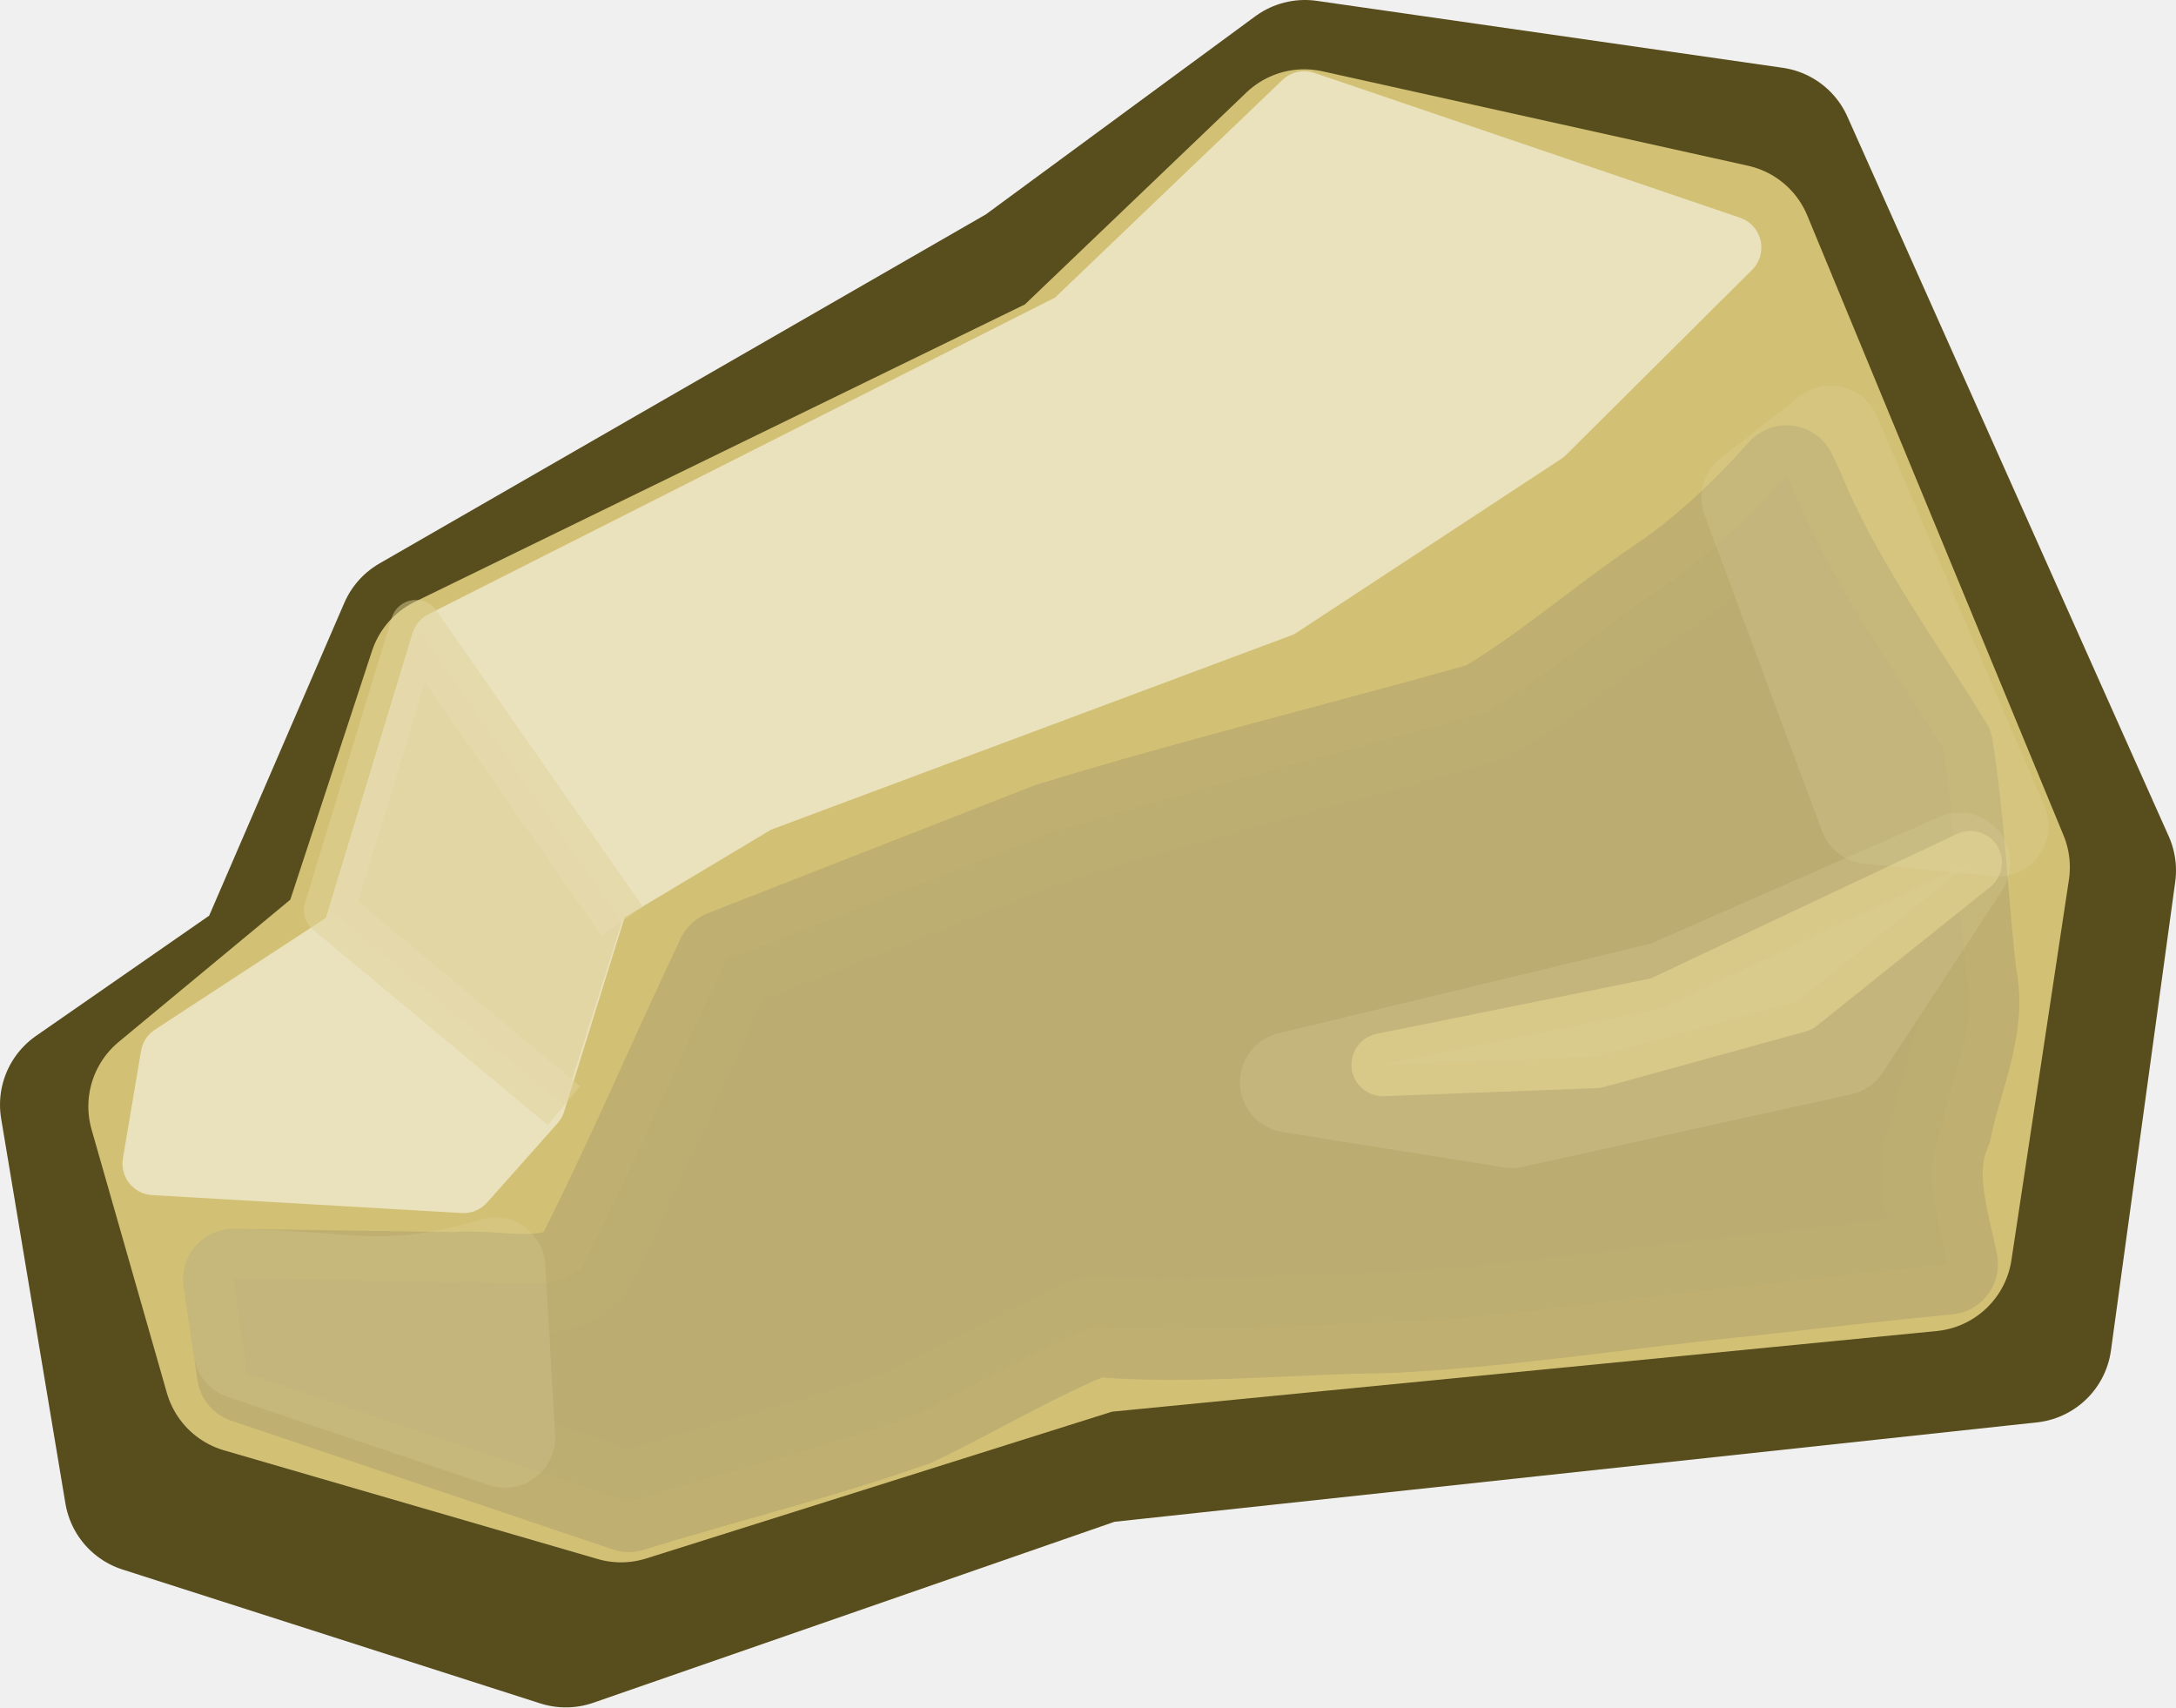
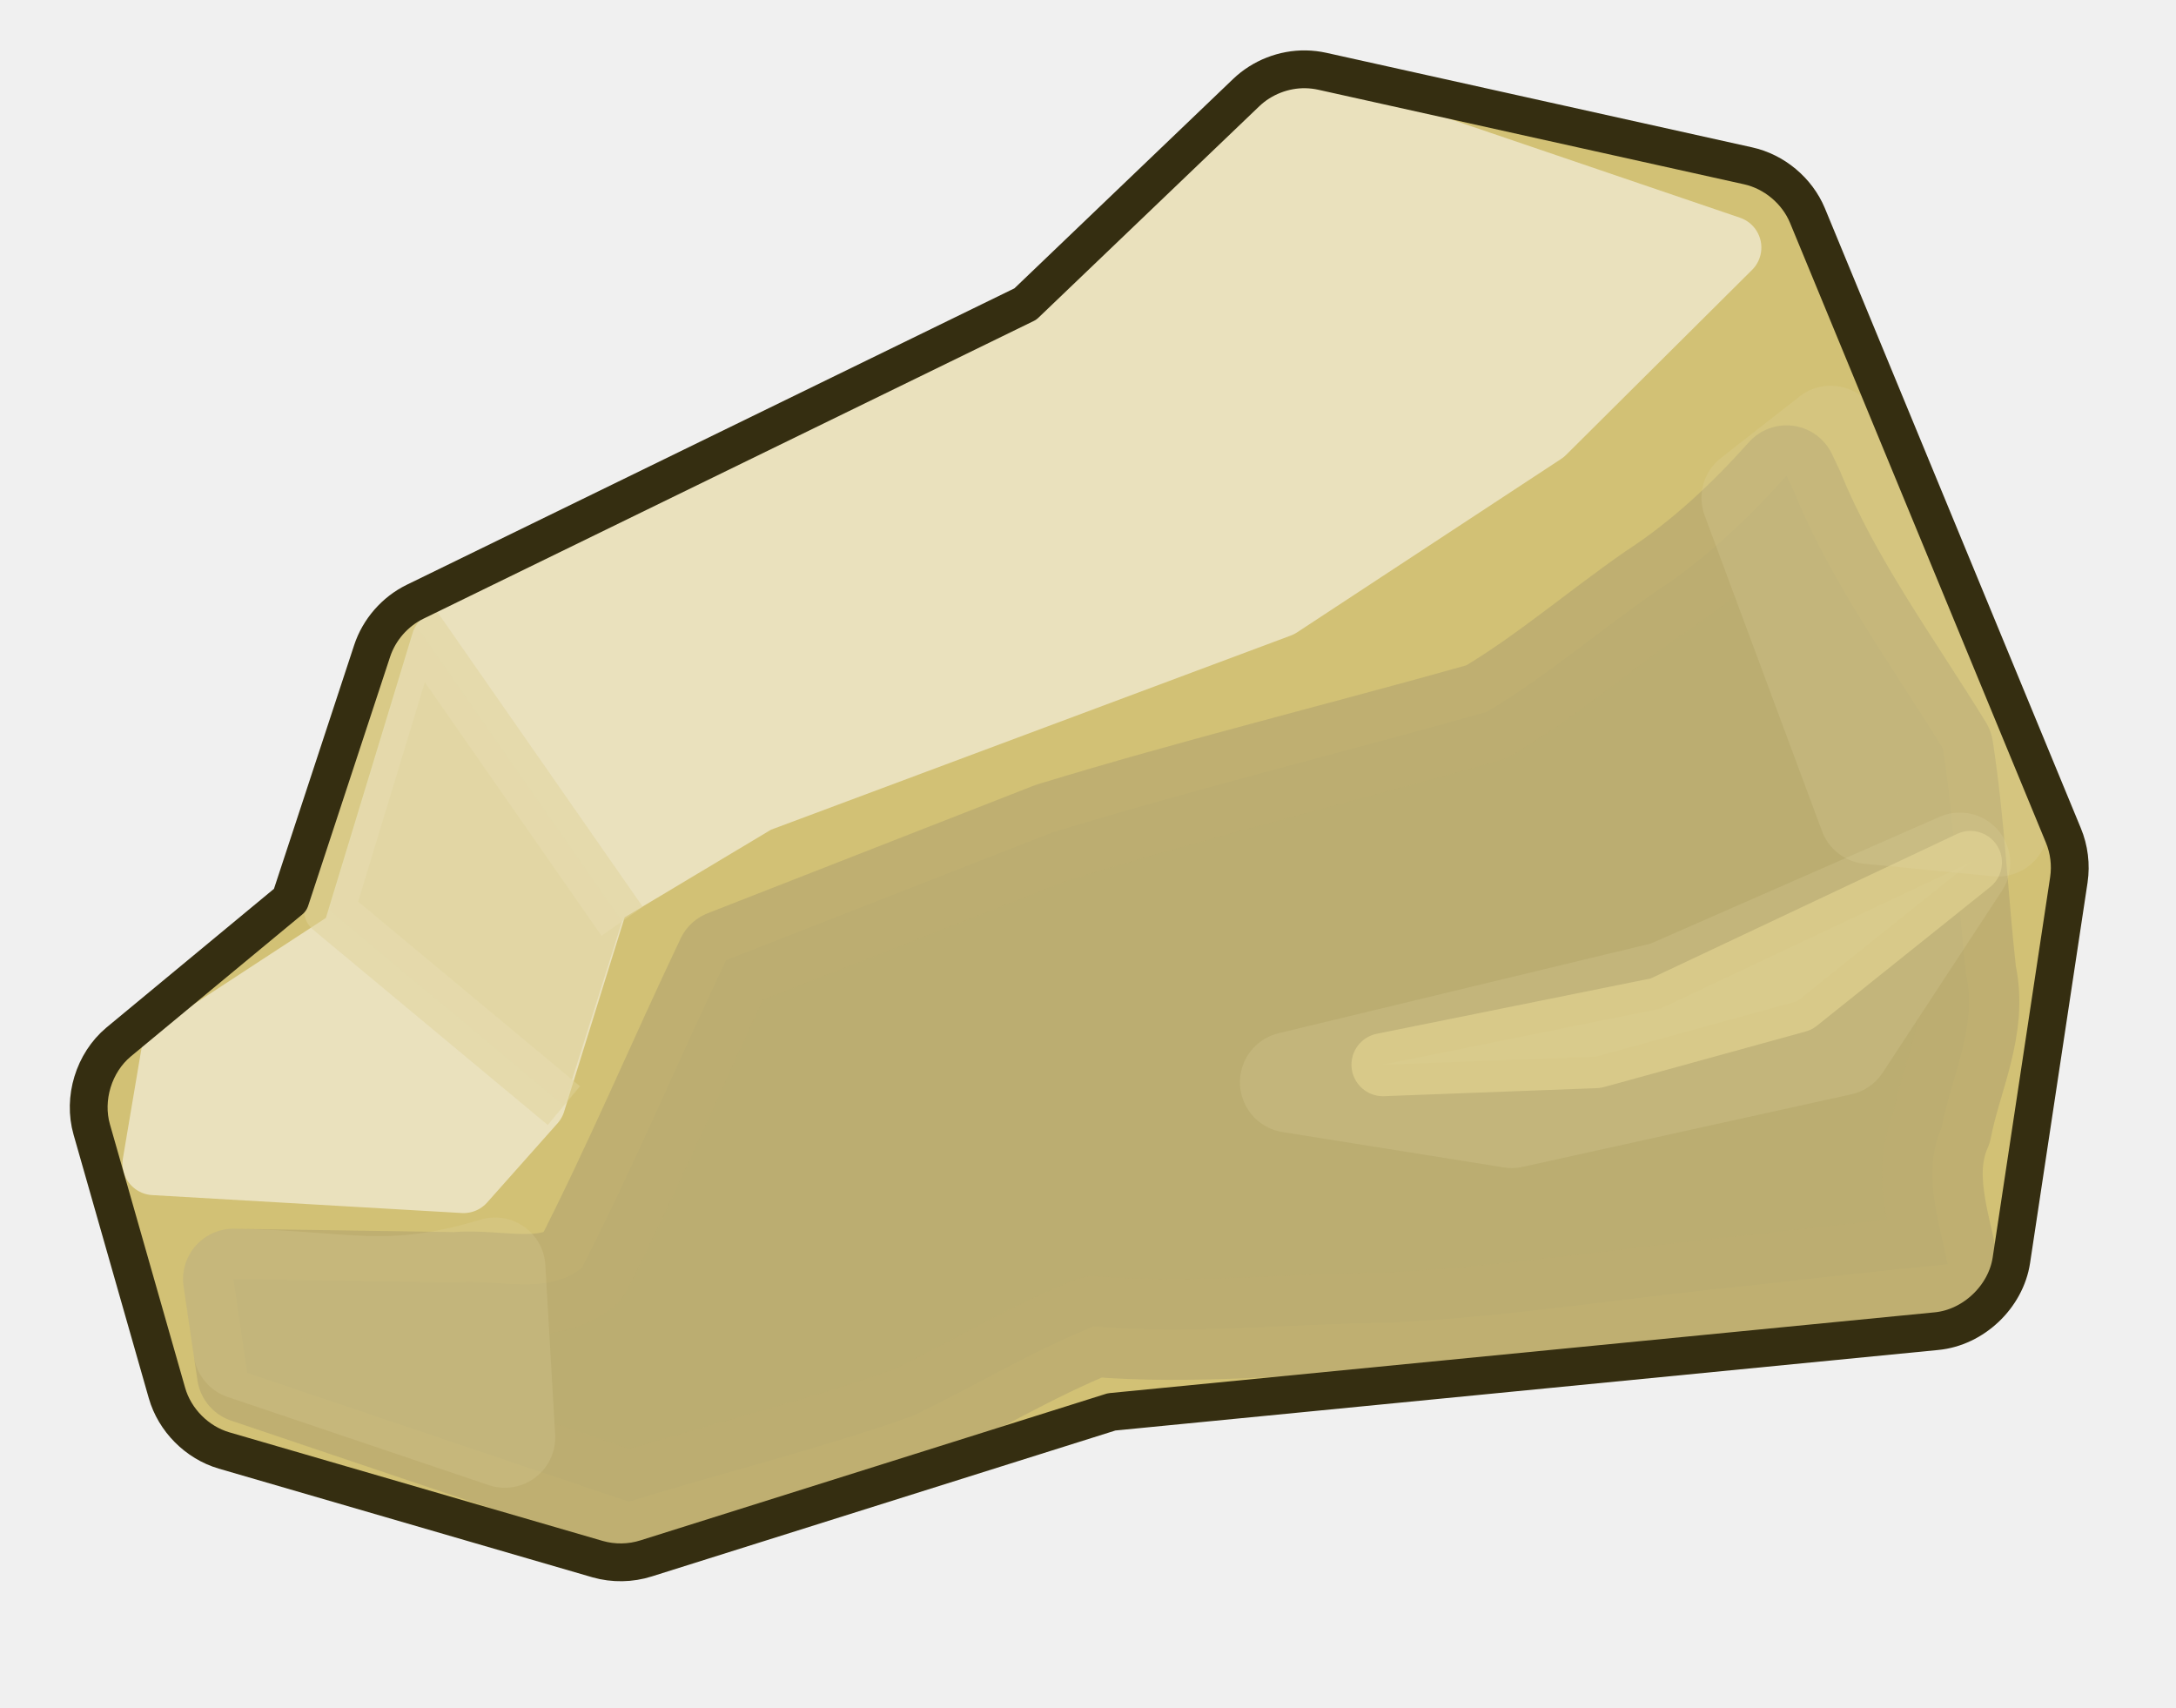
<svg xmlns="http://www.w3.org/2000/svg" id="svg2" width="172.691" height="135.48" version="1.0">
  <defs id="defs5">
    <mask maskUnits="userSpaceOnUse" id="mask3575">
      <path style="fill:#ffffff;fill-rule:evenodd;stroke:none;stroke-width:1px;stroke-linecap:butt;stroke-linejoin:miter;stroke-opacity:1" d="M 157.331,60.527 L 154.503,49.567 L 145.31,33.303 L 144.25,24.818 L 138.239,28 L 121.976,31.182 L 119.147,36.485 L 108.894,32.243 L 98.995,42.142 L 89.803,48.86 L 83.792,47.799 L 75.307,53.102 L 69.296,57.698 L 54.094,56.991 L 44.548,65.477 L 42.426,71.841 L 39.244,81.74 L 33.941,86.69 L 21.213,97.65 L 18.031,100.125 L 9.899,97.296 L 14.849,110.731 L 17.678,116.035 L 29.698,122.045 L 51.619,125.227 L 34.295,121.338 L 39.244,114.267 L 51.619,123.813 L 69.296,123.813 L 84.853,115.681 L 92.631,101.539 L 102.884,83.508 L 111.369,73.962 L 119.501,65.477 L 143.189,60.527 L 155.21,60.88 L 155.917,65.83 L 106.42,84.215 L 121.622,87.397 L 157.685,67.952 L 159.453,63.355 L 165.109,68.305 L 158.038,99.418 L 153.089,100.478 L 153.442,105.782 L 96.52,112.499 L 100.056,106.842 L 113.491,103.307 L 108.541,100.832 L 117.026,94.822 L 130.108,92.7 L 136.472,85.276 L 161.22,72.548 L 157.331,58.759 L 157.331,60.527 z" id="path3577" />
    </mask>
  </defs>
-   <path style="fill:#584d1d;fill-opacity:1;fill-rule:evenodd;stroke:#584d1d;stroke-width:13.3;stroke-linecap:butt;stroke-linejoin:round;stroke-miterlimit:4;stroke-dasharray:none;stroke-opacity:1" d="M 86.983,114.222 L 160.941,106.253 L 166.041,69.068 L 140.539,11.962 L 103.56,6.65 L 81.883,22.587 L 33.428,50.476 L 21.952,77.036 L 6.65,87.661 L 11.751,118.206 L 44.904,128.83 L 86.983,114.222 z" id="path2400" />
-   <path id="path3557" d="M 86.916,105.464 L 153.055,98.997 L 157.617,68.818 L 137.285,19.643 L 103.508,12.15 L 85.183,29.68 L 35.84,53.728 L 28.759,75.285 L 13.661,87.797 L 19.636,108.697 L 49.285,117.32 L 86.916,105.464 z" style="fill:#d2c175;fill-opacity:1;fill-rule:evenodd;stroke:#d2c175;stroke-width:13.3;stroke-linecap:butt;stroke-linejoin:round;stroke-miterlimit:4;stroke-dasharray:none;stroke-opacity:1" />
+   <path style="fill:#584d1d;fill-opacity:1;fill-rule:evenodd;stroke:#584d1d;stroke-width:13.3;stroke-linecap:butt;stroke-linejoin:round;stroke-miterlimit:4;stroke-opacity:1;stroke-dasharray:none" d="m 86.983,274.222 73.958,-7.968 5.101,-37.185 L 140.539,171.962 103.56,166.65 81.883,182.587 33.428,210.476 21.952,237.036 6.65,247.661 l 5.101,30.545 33.153,10.624 42.079,-14.608 z" id="path2400" />
+   <path style="font-size:medium;font-style:normal;font-variant:normal;font-weight:normal;font-stretch:normal;text-indent:0;text-align:start;text-decoration:none;line-height:normal;letter-spacing:normal;word-spacing:normal;text-transform:none;direction:ltr;block-progression:tb;writing-mode:lr-tb;text-anchor:start;color:#000000;fill:#d2c175;fill-opacity:1;fill-rule:evenodd;stroke:none;stroke-width:13.3;marker:none;visibility:visible;display:inline;overflow:visible;enable-background:accumulate;font-family:Bitstream Vera Sans;-inkscape-font-specification:Bitstream Vera Sans" d="m 103.625,5.5 c -1.732,-0.032 -3.467,0.646 -4.719,1.844 L 81.375,24.125 32.938,47.75 c -1.595,0.777 -2.853,2.22 -3.406,3.906 l -6.5,19.75 -13.625,11.281 c -1.962,1.641 -2.831,4.479 -2.125,6.938 L 13.25,110.531 c 0.613,2.152 2.384,3.935 4.531,4.562 l 29.656,8.625 c 1.25,0.355 2.606,0.333 3.844,-0.062 l 36.938,-11.625 65.469,-6.406 c 2.923,-0.282 5.498,-2.722 5.938,-5.625 l 4.562,-30.188 c 0.177,-1.188 0.024,-2.423 -0.438,-3.531 l -20.312,-49.188 c -0.82,-1.965 -2.638,-3.483 -4.719,-3.938 l -33.781,-7.5 C 104.507,5.561 104.066,5.508 103.625,5.5 z" id="path3557" />
  <path style="fill:#bbad71;fill-opacity:1;fill-rule:evenodd;stroke:#bbad71;stroke-width:8;stroke-linecap:butt;stroke-linejoin:round;stroke-miterlimit:4;stroke-opacity:0.863" d="M 141.781,37.75 C 138.635,41.261 135.218,44.472 131.255,47.05 C 126.795,50.148 122.634,53.742 117.969,56.5 C 106.497,59.735 94.897,62.578 83.507,66.061 C 74.88,69.437 66.252,72.812 57.625,76.188 C 53.766,84.303 50.273,92.621 46.18,100.607 C 43.354,102.85 39.458,101.459 36.098,101.766 C 30.243,101.677 24.387,101.589 18.531,101.5 C 18.896,103.979 19.26,106.458 19.625,108.938 C 29.719,112.344 39.812,115.75 49.906,119.156 C 57.397,116.829 65.073,114.969 72.445,112.345 C 77.247,110.034 81.852,107.244 86.784,105.249 C 94.579,105.908 102.446,105.022 110.279,104.954 C 119.961,104.474 129.564,102.897 139.213,101.967 C 144.326,101.379 149.44,100.812 154.562,100.312 C 153.85,96.724 152.516,93.047 154.08,89.487 C 154.853,85.429 156.96,81.476 156.024,77.282 C 155.362,71.338 155.106,65.256 154.192,59.399 C 150.07,52.701 145.357,46.327 142.372,39.003 C 142.175,38.585 141.978,38.168 141.781,37.75 z" id="path3156" />
  <path style="fill:#eae1bd;fill-opacity:1;fill-rule:evenodd;stroke:#eae1bd;stroke-width:5;stroke-linecap:butt;stroke-linejoin:round;stroke-miterlimit:4;stroke-dasharray:none;stroke-opacity:1" d="M 60.103,63.573 L 101.566,48.088 L 122.523,34.325 L 137.285,19.643 L 103.508,8.15 L 85.183,25.68 L 35.133,50.966 L 27.991,74.431 L 13.661,83.797 L 12.219,92.333 L 36.792,93.756 L 42.38,87.472 L 47.471,71.134 L 60.103,63.573 z" id="path3559" />
  <path id="path3167" d="M 155.535,68.482 L 132.283,78.679 L 102.406,85.875 L 119.973,88.682 L 146.063,82.925 L 155.535,68.482 z" style="fill:#e2d7a5;fill-opacity:1;fill-rule:evenodd;stroke:#e2d7a5;stroke-width:8;stroke-linecap:butt;stroke-linejoin:round;stroke-miterlimit:4;stroke-opacity:1;opacity:0.2" />
  <path id="path3561" d="M 126.643,83.843 L 142.628,79.442 L 156.377,68.434 L 131.792,80.032 L 109.755,84.481 L 126.643,83.843 z" style="fill:#eae1bd;fill-opacity:1;fill-rule:evenodd;stroke:#d9cb8a;stroke-width:5;stroke-linecap:butt;stroke-linejoin:round;stroke-miterlimit:4;stroke-dasharray:none;stroke-opacity:0.961" />
  <path style="fill:#dacc8c;fill-rule:evenodd;stroke:#dfd39a;stroke-width:4;stroke-linecap:butt;stroke-linejoin:round;stroke-opacity:0.961;fill-opacity:1;opacity:0.5;stroke-miterlimit:4;stroke-dasharray:none" d="M 44.75,87.73 L 26.125,72.23 L 33,49.605 L 49.375,73.105" id="path3158" />
  <path style="fill:#e2d7a5;fill-opacity:1;fill-rule:evenodd;stroke:#e2d7a5;stroke-width:8;stroke-linecap:butt;stroke-linejoin:round;stroke-miterlimit:4;stroke-opacity:1;opacity:0.2" d="M 39.285,100.607 C 30.765,103.182 27.51,101.636 18.531,101.5 C 18.896,103.979 18.984,104.578 19.348,107.057 C 29.442,110.463 29.969,110.643 40.063,114.05 L 39.285,100.607 z" id="path3160" />
  <path id="path3169" d="M 145.285,34.607 L 139.031,39.5 L 148.348,64.557 L 158.563,65.55 L 145.285,34.607 z" style="fill:#e2d7a5;fill-opacity:1;fill-rule:evenodd;stroke:#e2d7a5;stroke-width:8;stroke-linecap:butt;stroke-linejoin:round;stroke-miterlimit:4;stroke-opacity:1;opacity:0.2" />
+   <path id="path3608" d="m 103.625,5.5 c -1.732,-0.032 -3.467,0.646 -4.719,1.844 L 81.375,24.125 32.938,47.75 c -1.595,0.777 -2.853,2.22 -3.406,3.906 l -6.5,19.75 -13.625,11.281 c -1.962,1.641 -2.831,4.479 -2.125,6.938 L 13.25,110.531 c 0.613,2.152 2.384,3.935 4.531,4.562 l 29.656,8.625 c 1.25,0.355 2.606,0.333 3.844,-0.062 l 36.938,-11.625 65.469,-6.406 c 2.923,-0.282 5.498,-2.722 5.938,-5.625 l 4.562,-30.188 c 0.177,-1.188 0.024,-2.423 -0.438,-3.531 l -20.312,-49.188 c -0.82,-1.965 -2.638,-3.483 -4.719,-3.938 l -33.781,-7.5 C 104.507,5.561 104.066,5.508 103.625,5.5 z" style="font-size:medium;font-style:normal;font-variant:normal;font-weight:normal;font-stretch:normal;text-indent:0;text-align:start;text-decoration:none;line-height:normal;letter-spacing:normal;word-spacing:normal;text-transform:none;direction:ltr;block-progression:tb;writing-mode:lr-tb;text-anchor:start;color:#000000;fill:none;fill-opacity:1;fill-rule:evenodd;stroke:#352e11;stroke-width:3;marker:none;visibility:visible;display:inline;overflow:visible;enable-background:accumulate;font-family:Bitstream Vera Sans;-inkscape-font-specification:Bitstream Vera Sans;stroke-opacity:1;stroke-miterlimit:4;stroke-dasharray:none;stroke-linecap:round;stroke-linejoin:round" />
</svg>
